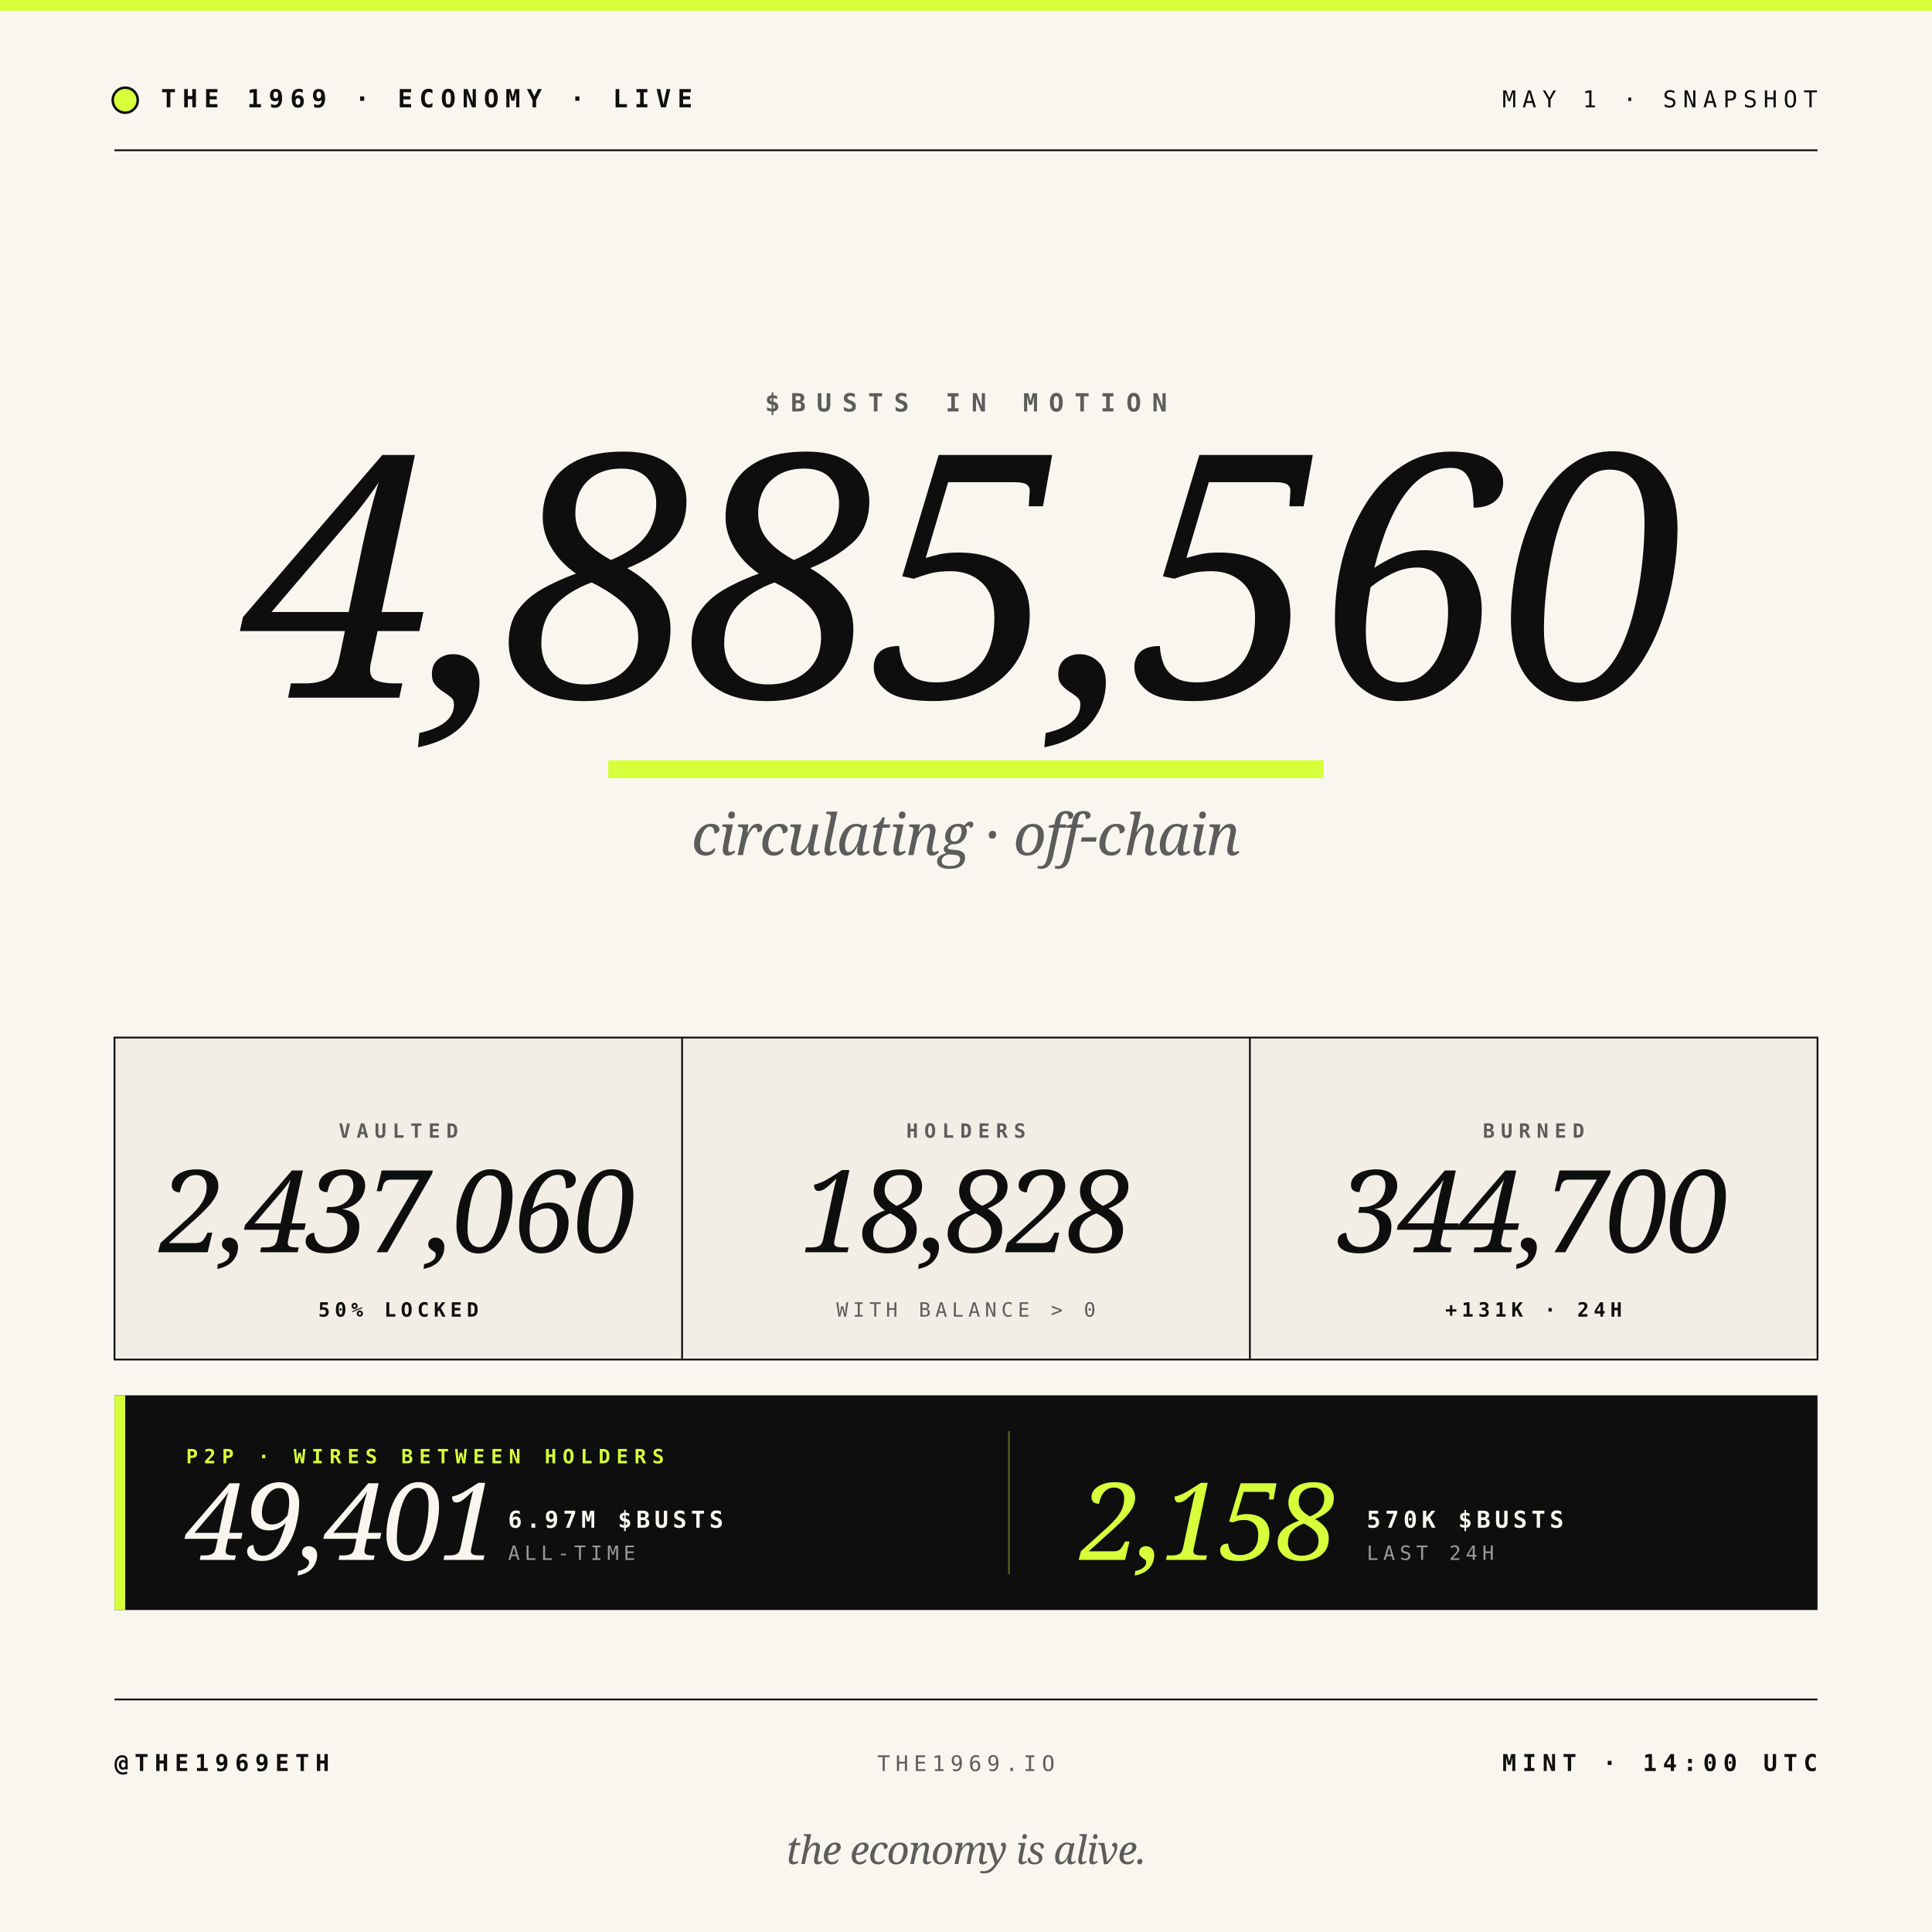
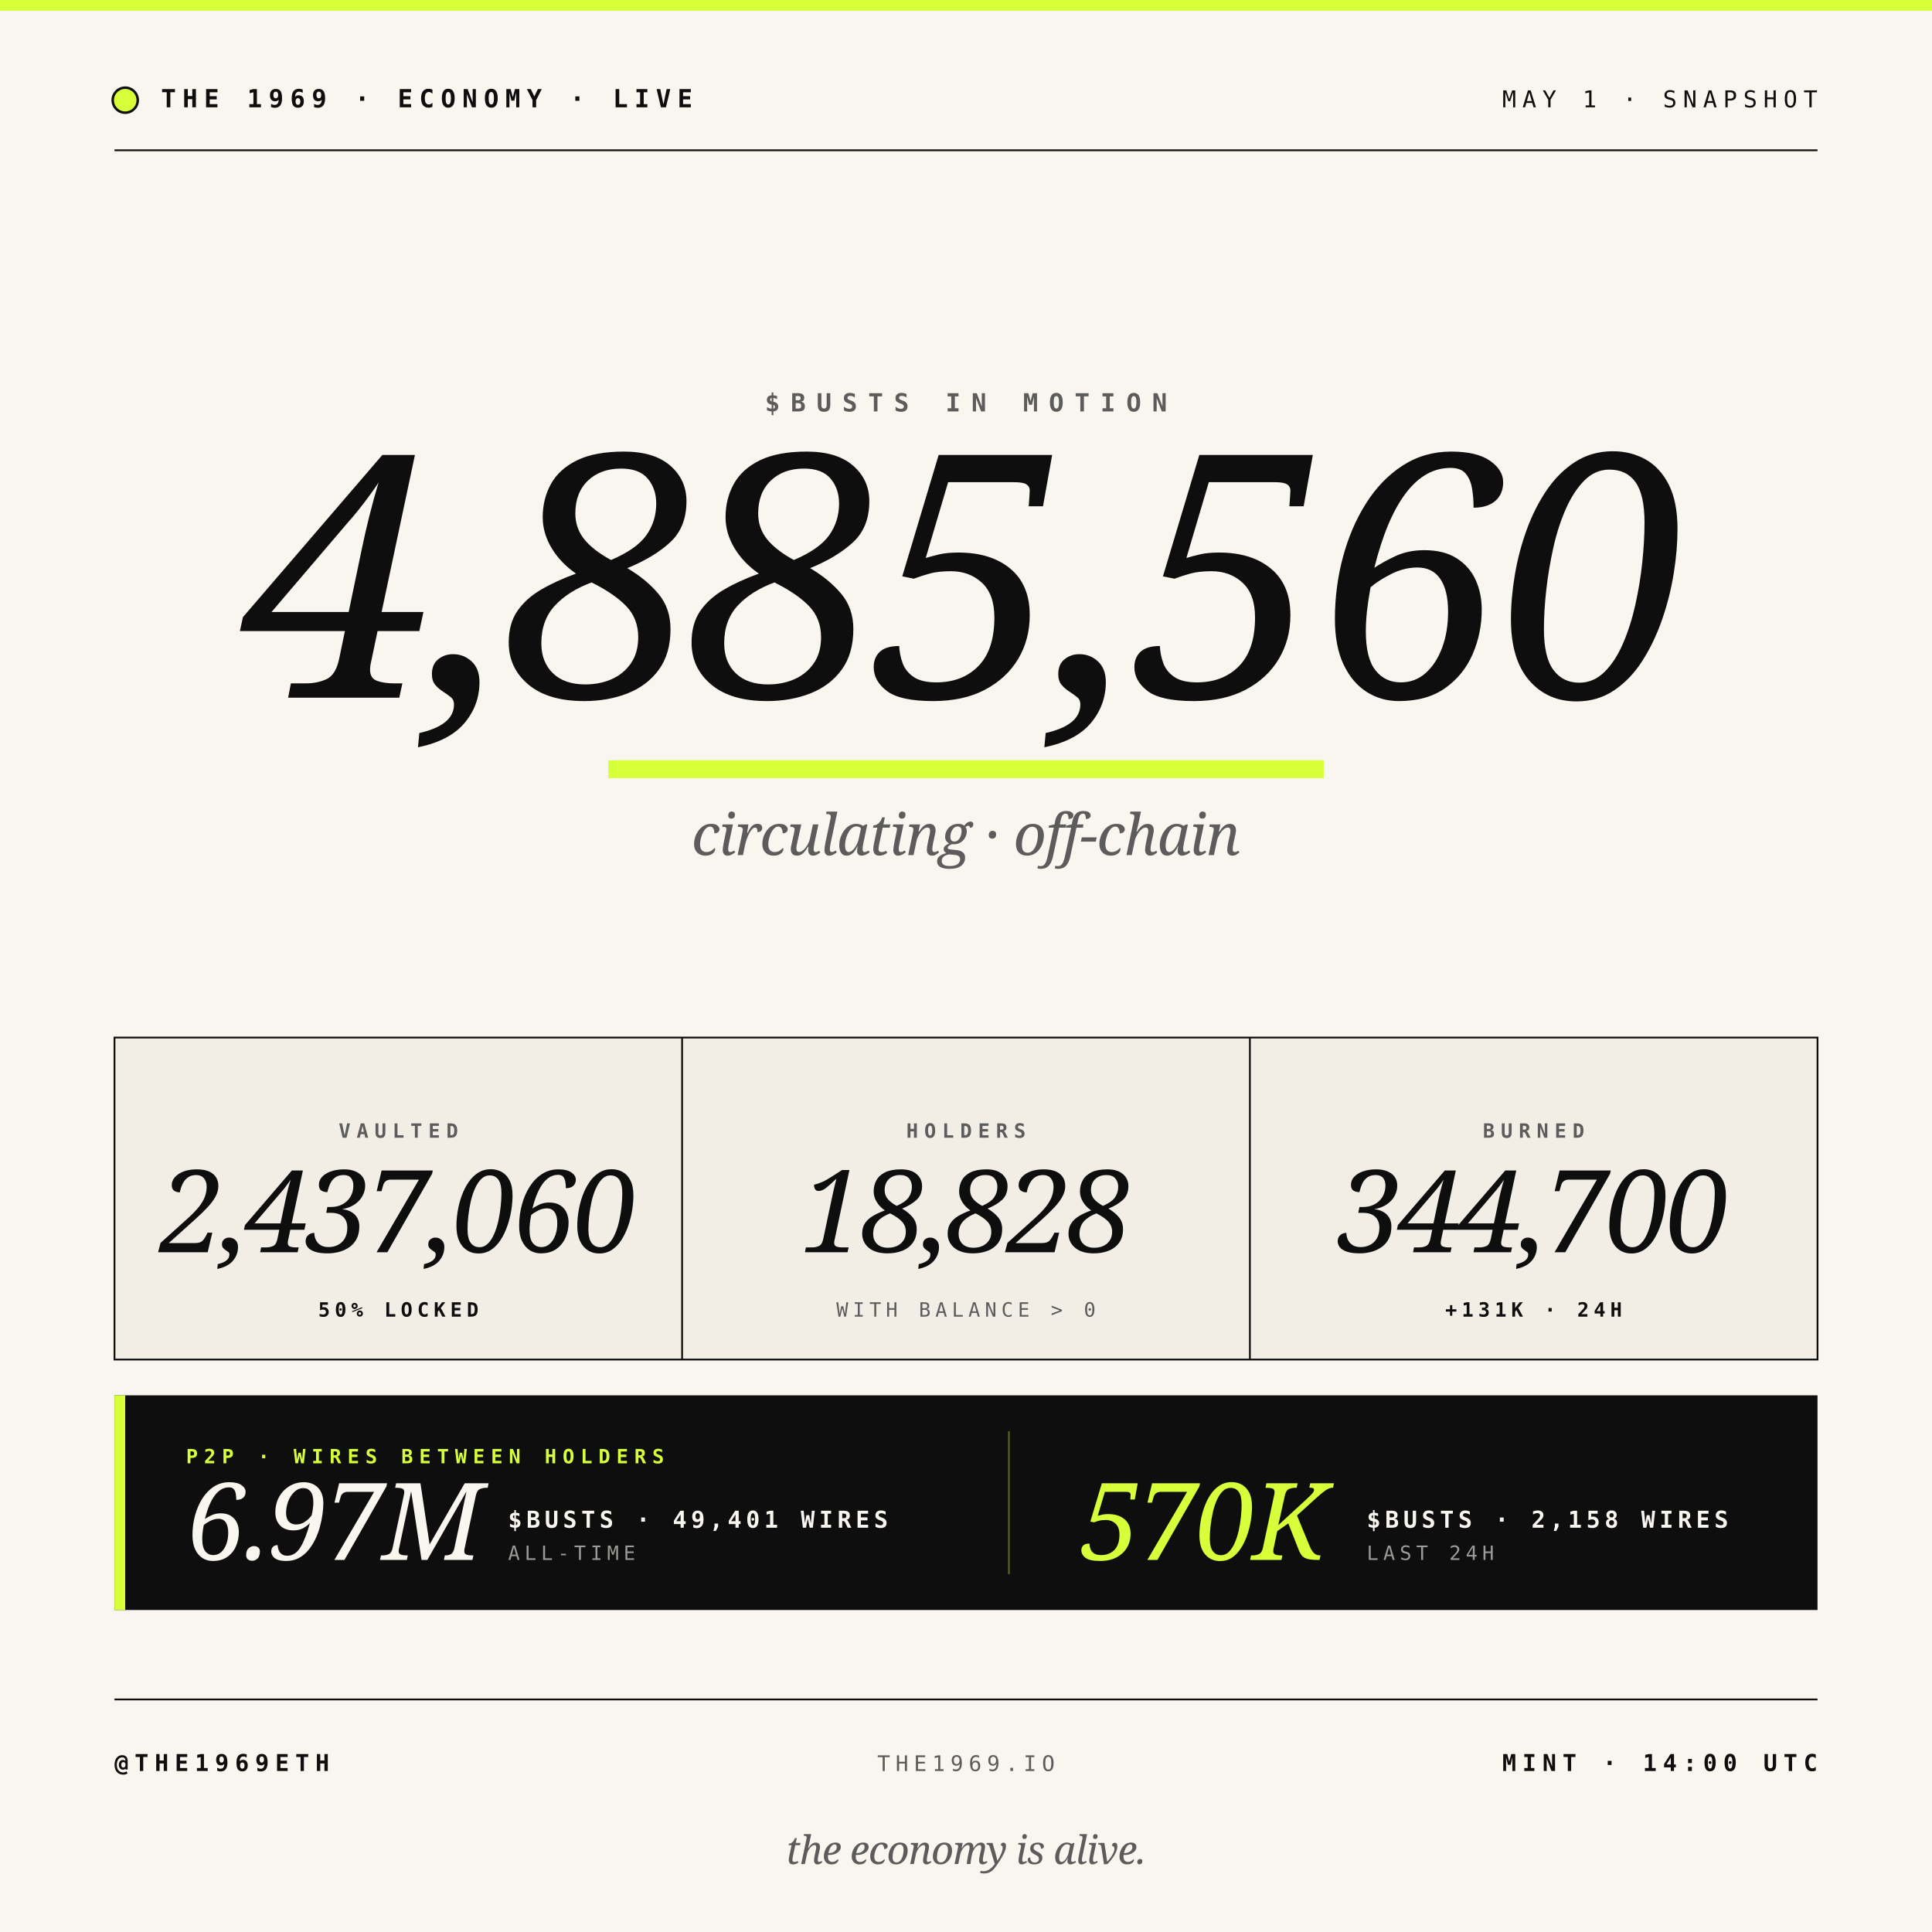
<svg xmlns="http://www.w3.org/2000/svg" viewBox="0 0 1080 1080" width="1080" height="1080" font-family="Inter, system-ui, sans-serif">
  <rect width="1080" height="1080" fill="#F9F6F0" />
  <rect x="0" y="0" width="1080" height="6" fill="#D7FF3A" />
  <line x1="64" y1="84" x2="1016" y2="84" stroke="#0E0E0E" stroke-width="1" />
  <g transform="translate(64, 60)">
    <circle cx="6" cy="-4" r="7" fill="#D7FF3A" stroke="#0E0E0E" stroke-width="1.4" />
    <text x="26" y="0" font-family="ui-monospace, 'JetBrains Mono', monospace" font-size="14" font-weight="700" letter-spacing="3.6" fill="#0E0E0E">THE 1969 · ECONOMY · LIVE</text>
  </g>
  <text x="1016" y="60" text-anchor="end" font-family="ui-monospace, 'JetBrains Mono', monospace" font-size="13" letter-spacing="3.4" fill="#0E0E0E">MAY 1 · SNAPSHOT</text>
  <g transform="translate(540, 230)">
    <text x="0" y="0" text-anchor="middle" font-family="ui-monospace, 'JetBrains Mono', monospace" font-size="14" font-weight="700" letter-spacing="6" fill="#5C5C5C">$BUSTS IN MOTION</text>
    <text x="0" y="160" text-anchor="middle" font-family="'Instrument Serif', Georgia, serif" font-style="italic" font-weight="500" font-size="190" fill="#0E0E0E" letter-spacing="-4">4,885,560</text>
    <line x1="-200" y1="200" x2="200" y2="200" stroke="#D7FF3A" stroke-width="10" />
    <text x="0" y="248" text-anchor="middle" font-family="'Instrument Serif', Georgia, serif" font-style="italic" font-weight="500" font-size="32" fill="#5C5C5C" letter-spacing="-0.5">circulating · off-chain</text>
  </g>
  <g transform="translate(64, 580)">
    <rect x="0" y="0" width="952" height="180" fill="#F2EEE6" stroke="#0E0E0E" stroke-width="1" />
    <line x1="317.3" y1="0" x2="317.3" y2="180" stroke="#0E0E0E" stroke-width="1" />
    <line x1="634.7" y1="0" x2="634.7" y2="180" stroke="#0E0E0E" stroke-width="1" />
    <g transform="translate(158.7, 56)">
      <text x="0" y="0" text-anchor="middle" font-family="ui-monospace, 'JetBrains Mono', monospace" font-size="11" font-weight="700" letter-spacing="3.4" fill="#5C5C5C">VAULTED</text>
      <text x="0" y="64" text-anchor="middle" font-family="'Instrument Serif', Georgia, serif" font-style="italic" font-weight="500" font-size="64" fill="#0E0E0E" letter-spacing="-2">2,437,060</text>
      <text x="0" y="100" text-anchor="middle" font-family="ui-monospace, 'JetBrains Mono', monospace" font-size="11" letter-spacing="2.6" fill="#0E0E0E" font-weight="700">50% LOCKED</text>
    </g>
    <g transform="translate(476, 56)">
      <text x="0" y="0" text-anchor="middle" font-family="ui-monospace, 'JetBrains Mono', monospace" font-size="11" font-weight="700" letter-spacing="3.4" fill="#5C5C5C">HOLDERS</text>
      <text x="0" y="64" text-anchor="middle" font-family="'Instrument Serif', Georgia, serif" font-style="italic" font-weight="500" font-size="64" fill="#0E0E0E" letter-spacing="-2">18,828</text>
      <text x="0" y="100" text-anchor="middle" font-family="ui-monospace, 'JetBrains Mono', monospace" font-size="11" letter-spacing="2.6" fill="#5C5C5C">WITH BALANCE &gt; 0</text>
    </g>
    <g transform="translate(793.3, 56)">
      <text x="0" y="0" text-anchor="middle" font-family="ui-monospace, 'JetBrains Mono', monospace" font-size="11" font-weight="700" letter-spacing="3.4" fill="#5C5C5C">BURNED</text>
      <text x="0" y="64" text-anchor="middle" font-family="'Instrument Serif', Georgia, serif" font-style="italic" font-weight="500" font-size="64" fill="#0E0E0E" letter-spacing="-2">344,700</text>
      <text x="0" y="100" text-anchor="middle" font-family="ui-monospace, 'JetBrains Mono', monospace" font-size="11" letter-spacing="2.6" fill="#0E0E0E" font-weight="700">+131K · 24H</text>
    </g>
  </g>
  <g transform="translate(64, 780)">
    <rect x="0" y="0" width="952" height="120" fill="#0E0E0E" />
    <rect x="0" y="0" width="6" height="120" fill="#D7FF3A" />
    <text x="40" y="38" font-family="ui-monospace, 'JetBrains Mono', monospace" font-size="11" font-weight="700" letter-spacing="3.4" fill="#D7FF3A">P2P · WIRES BETWEEN HOLDERS</text>
-     <text x="40" y="92" font-family="'Instrument Serif', Georgia, serif" font-style="italic" font-weight="500" font-size="60" fill="#F9F6F0" letter-spacing="-1.5">49,401</text>
+     <text x="40" y="92" font-family="'Instrument Serif', Georgia, serif" font-style="italic" font-weight="500" font-size="60" fill="#F9F6F0" letter-spacing="-1.5">6.97M</text>
    <text x="220" y="92" font-family="ui-monospace, 'JetBrains Mono', monospace" font-size="11" letter-spacing="2.6" fill="rgba(249,246,240,0.6)">ALL-TIME</text>
-     <text x="220" y="74" font-family="ui-monospace, 'JetBrains Mono', monospace" font-size="13" font-weight="700" letter-spacing="2.4" fill="#F9F6F0">6.97M $BUSTS</text>
+     <text x="220" y="74" font-family="ui-monospace, 'JetBrains Mono', monospace" font-size="13" font-weight="700" letter-spacing="2.4" fill="#F9F6F0">$BUSTS · 49,401 WIRES</text>
    <line x1="500" y1="20" x2="500" y2="100" stroke="rgba(215,255,58,0.35)" stroke-width="1" />
-     <text x="540" y="92" font-family="'Instrument Serif', Georgia, serif" font-style="italic" font-weight="500" font-size="60" fill="#D7FF3A" letter-spacing="-1.5">2,158</text>
+     <text x="540" y="92" font-family="'Instrument Serif', Georgia, serif" font-style="italic" font-weight="500" font-size="60" fill="#D7FF3A" letter-spacing="-1.5">570K</text>
    <text x="700" y="92" font-family="ui-monospace, 'JetBrains Mono', monospace" font-size="11" letter-spacing="2.6" fill="rgba(249,246,240,0.6)">LAST 24H</text>
-     <text x="700" y="74" font-family="ui-monospace, 'JetBrains Mono', monospace" font-size="13" font-weight="700" letter-spacing="2.4" fill="#F9F6F0">570K $BUSTS</text>
+     <text x="700" y="74" font-family="ui-monospace, 'JetBrains Mono', monospace" font-size="13" font-weight="700" letter-spacing="2.4" fill="#F9F6F0">$BUSTS · 2,158 WIRES</text>
  </g>
  <line x1="64" y1="950" x2="1016" y2="950" stroke="#0E0E0E" stroke-width="1" />
  <text x="64" y="990" font-family="ui-monospace, 'JetBrains Mono', monospace" font-size="13" font-weight="700" letter-spacing="3.4" fill="#0E0E0E">@THE1969ETH</text>
  <text x="540" y="990" text-anchor="middle" font-family="ui-monospace, 'JetBrains Mono', monospace" font-size="12" letter-spacing="3" fill="#5C5C5C">THE1969.IO</text>
  <text x="1016" y="990" text-anchor="end" font-family="ui-monospace, 'JetBrains Mono', monospace" font-size="13" font-weight="700" letter-spacing="3.4" fill="#0E0E0E">MINT · 14:00 UTC</text>
  <text x="540" y="1042" text-anchor="middle" font-family="'Instrument Serif', Georgia, serif" font-style="italic" font-size="22" fill="#5C5C5C" letter-spacing="-0.5">the economy is alive.</text>
</svg>
